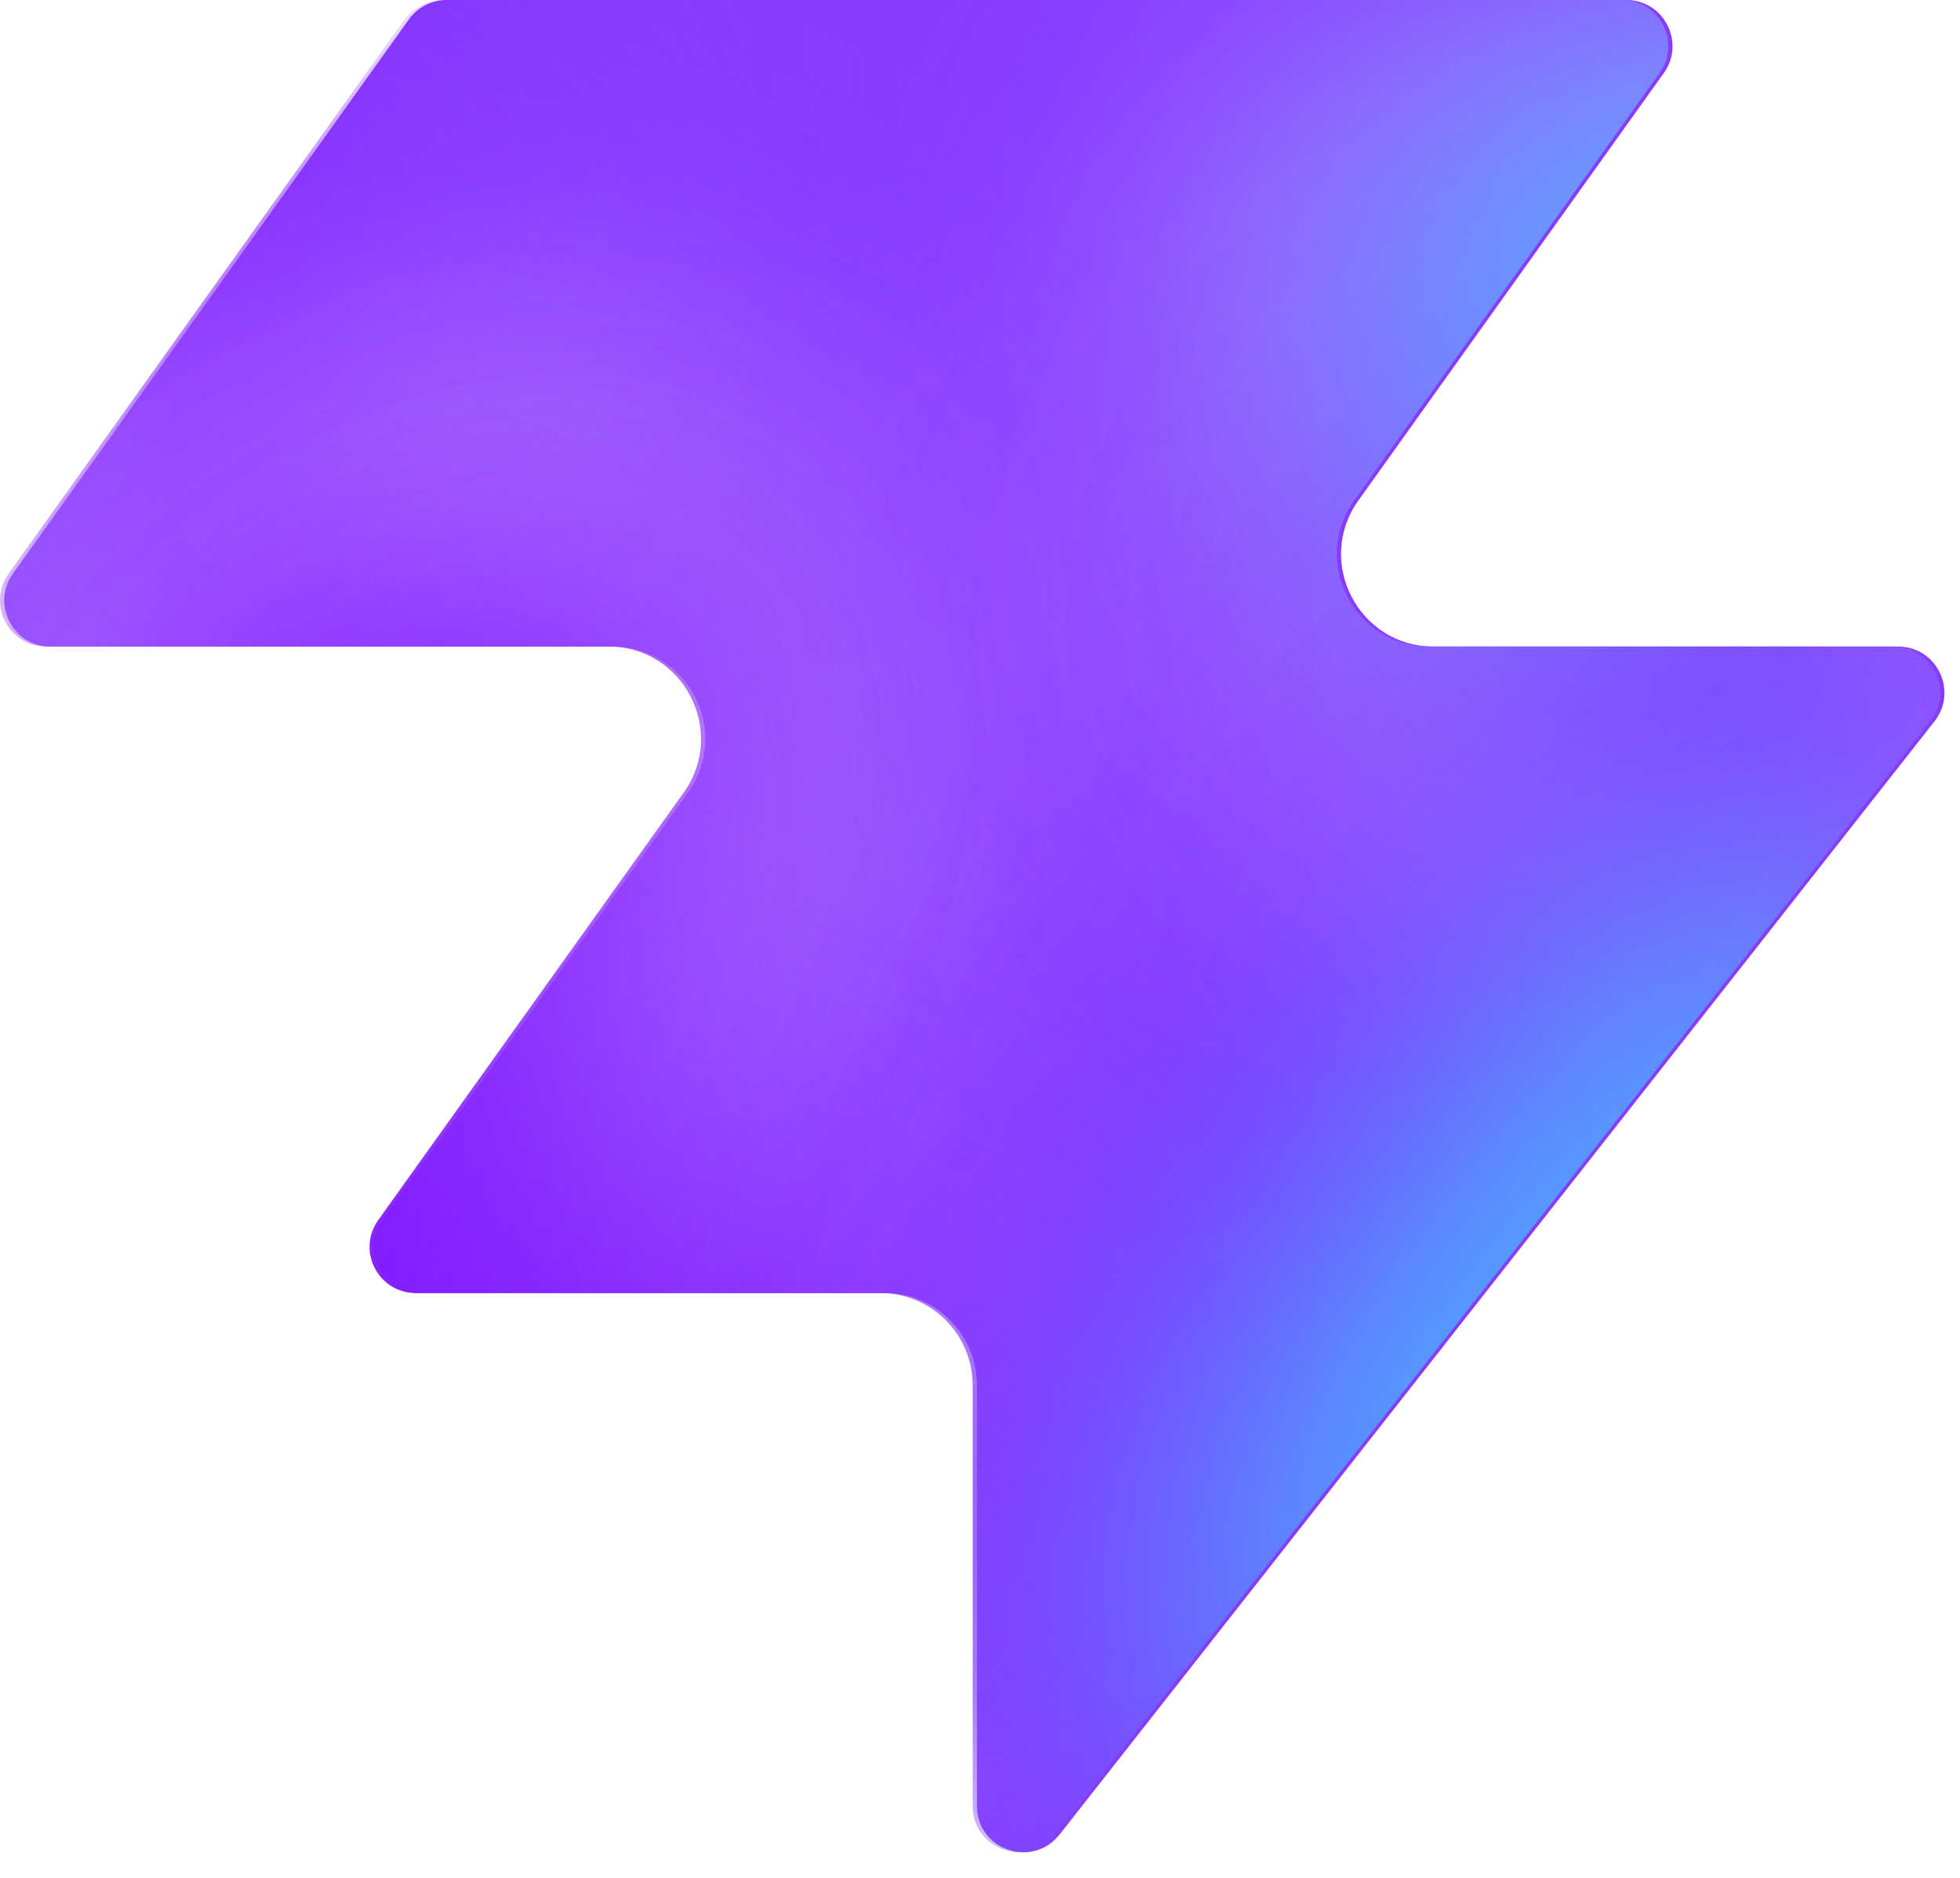
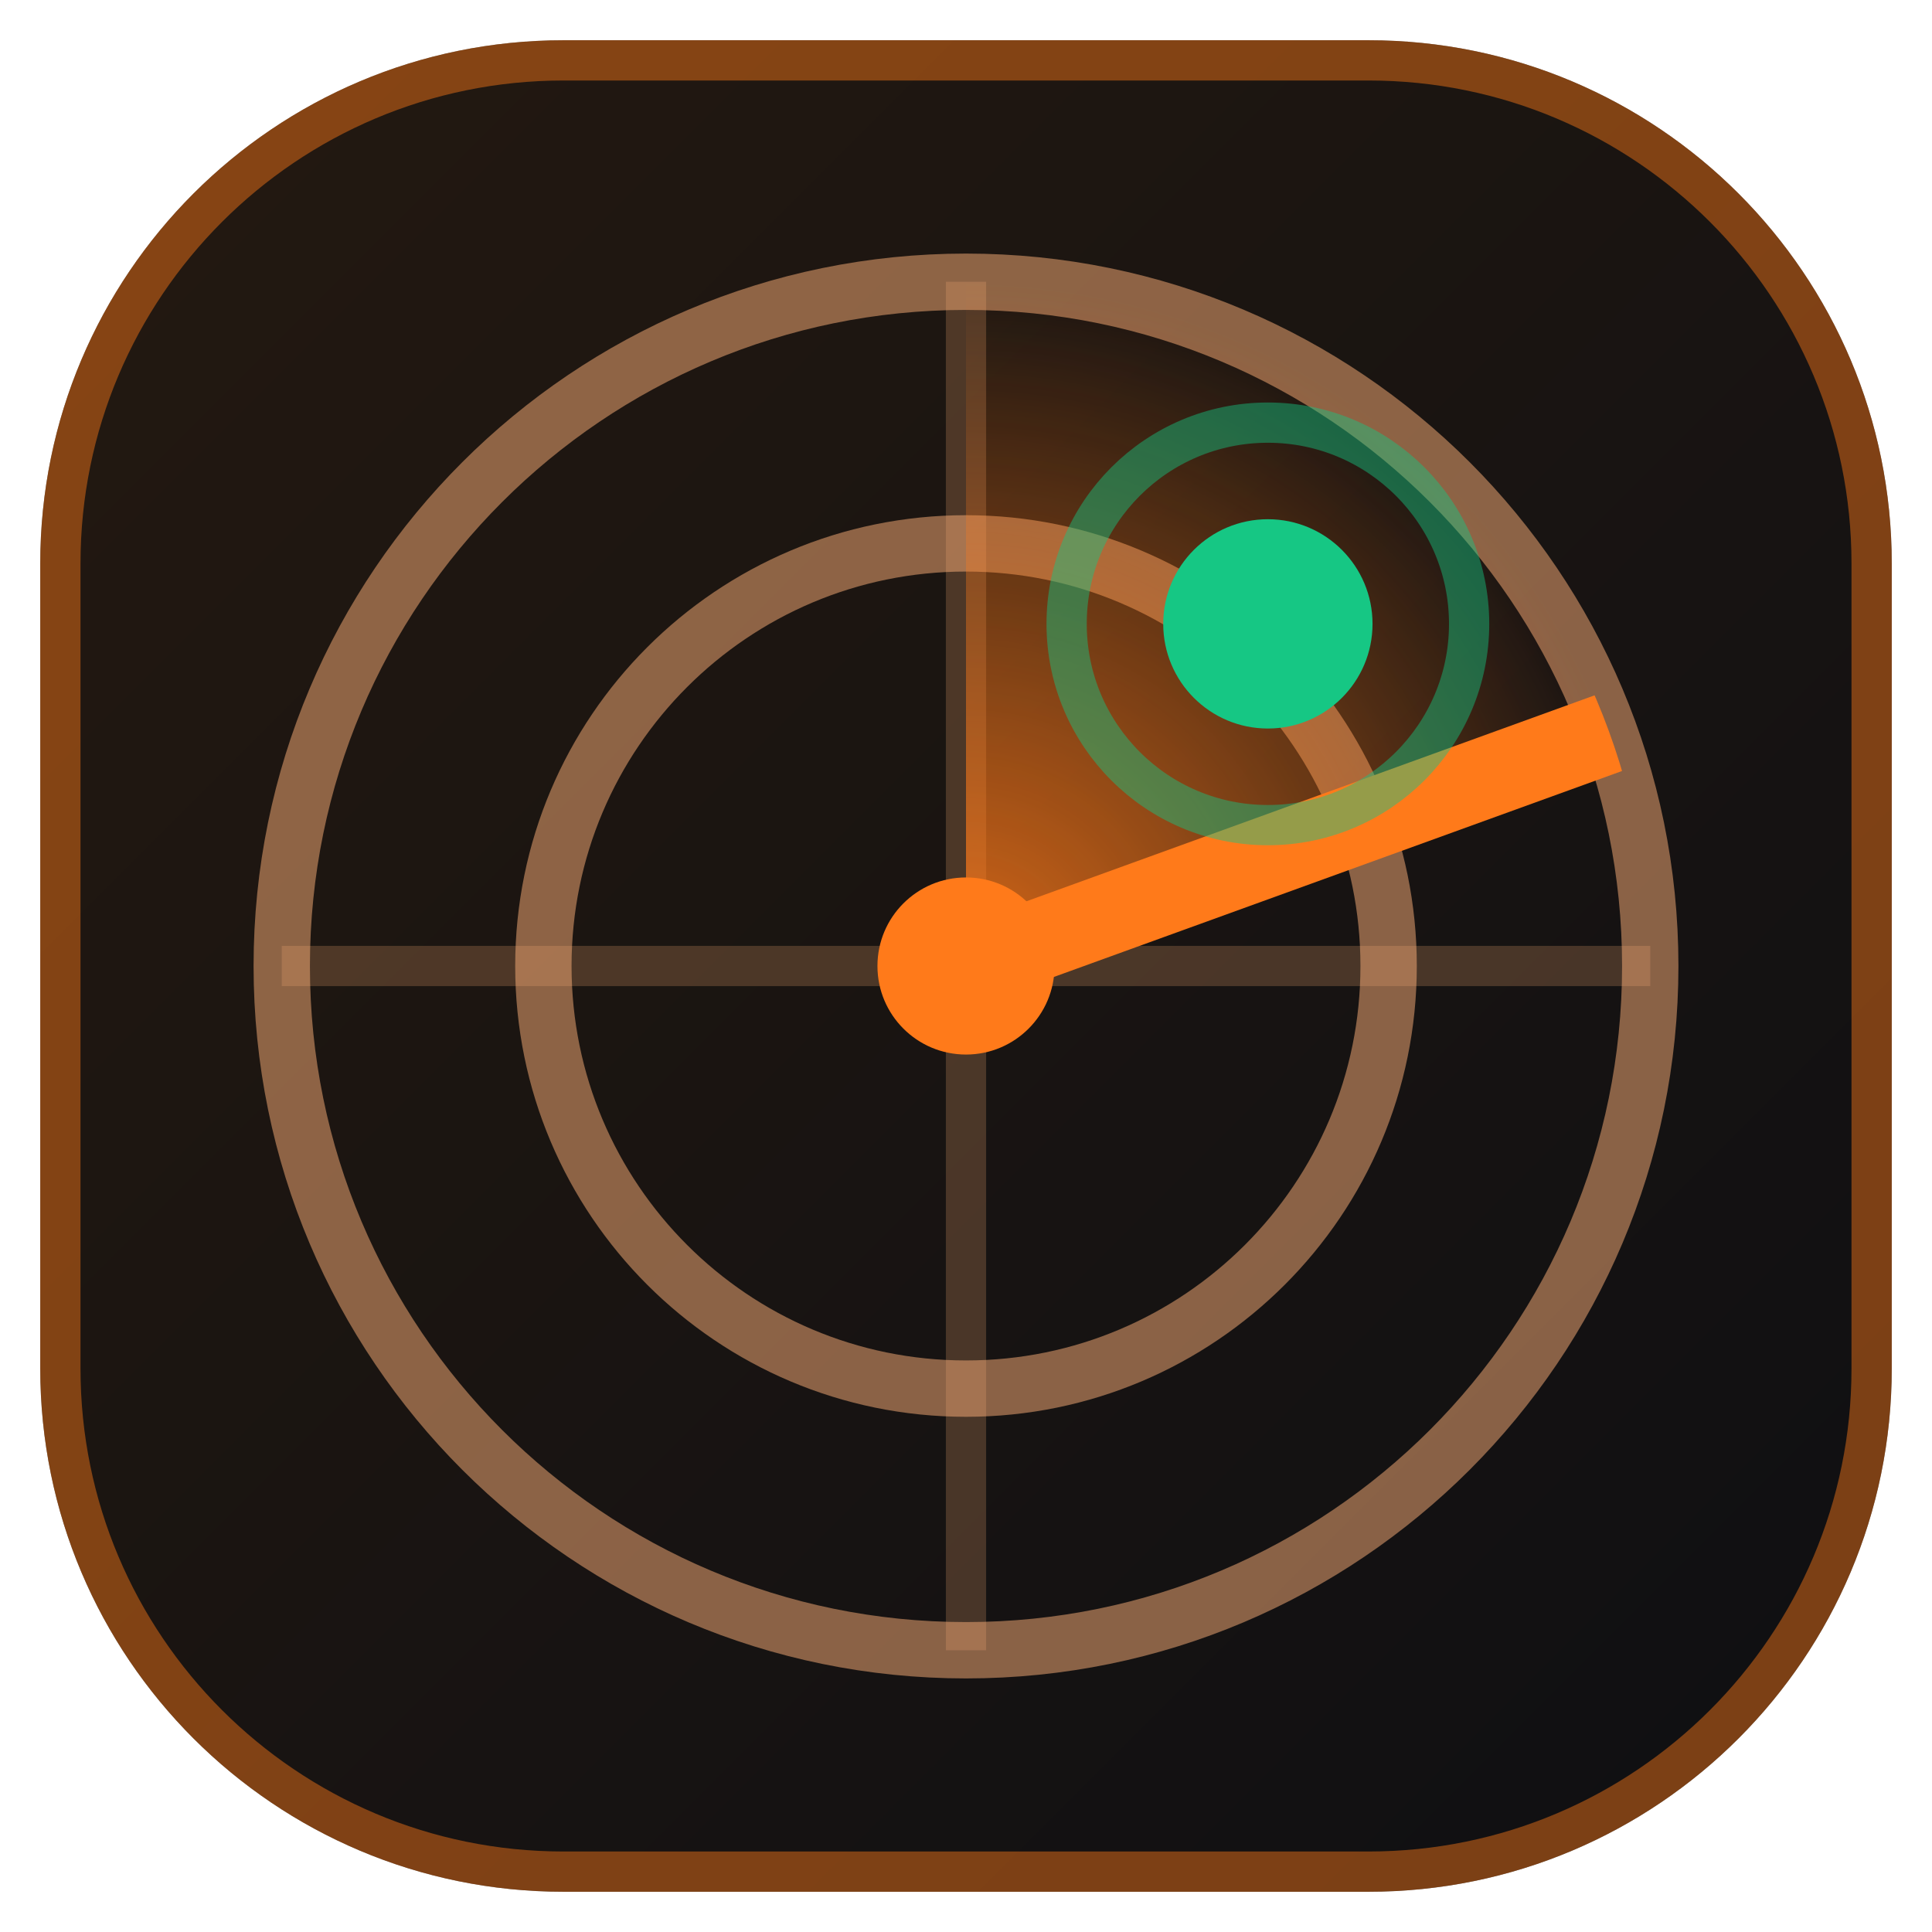
- <svg xmlns="http://www.w3.org/2000/svg" width="48" height="46" fill="none" viewBox="0 0 48 46">
-   <path fill="#863bff" d="M25.946 44.938c-.664.845-2.021.375-2.021-.698V33.937a2.26 2.26 0 0 0-2.262-2.262H10.287c-.92 0-1.456-1.04-.92-1.788l7.48-10.471c1.07-1.497 0-3.578-1.842-3.578H1.237c-.92 0-1.456-1.04-.92-1.788L10.013.474c.214-.297.556-.474.92-.474h28.894c.92 0 1.456 1.04.92 1.788l-7.48 10.471c-1.07 1.498 0 3.579 1.842 3.579h11.377c.943 0 1.473 1.088.89 1.83L25.947 44.94z" style="fill:#863bff;fill:color(display-p3 .525 .23 1);fill-opacity:1" />
-   <mask id="a" width="48" height="46" x="0" y="0" maskUnits="userSpaceOnUse" style="mask-type:alpha">
-     <path fill="#000" d="M25.842 44.938c-.664.844-2.021.375-2.021-.698V33.937a2.26 2.26 0 0 0-2.262-2.262H10.183c-.92 0-1.456-1.04-.92-1.788l7.48-10.471c1.07-1.498 0-3.579-1.842-3.579H1.133c-.92 0-1.456-1.04-.92-1.787L9.91.473c.214-.297.556-.474.92-.474h28.894c.92 0 1.456 1.04.92 1.788l-7.48 10.471c-1.07 1.498 0 3.578 1.842 3.578h11.377c.943 0 1.473 1.088.89 1.832L25.843 44.94z" style="fill:#000;fill-opacity:1" />
-   </mask>
-   <g mask="url(#a)">
-     <g filter="url(#b)">
-       <ellipse cx="5.508" cy="14.704" fill="#ede6ff" rx="5.508" ry="14.704" style="fill:#ede6ff;fill:color(display-p3 .927 .903 1);fill-opacity:1" transform="matrix(.00324 1 1 -.00324 -4.47 31.516)" />
-     </g>
-     <g filter="url(#c)">
-       <ellipse cx="10.399" cy="29.851" fill="#ede6ff" rx="10.399" ry="29.851" style="fill:#ede6ff;fill:color(display-p3 .927 .903 1);fill-opacity:1" transform="matrix(.00324 1 1 -.00324 -39.328 7.883)" />
-     </g>
-     <g filter="url(#d)">
-       <ellipse cx="5.508" cy="30.487" fill="#7e14ff" rx="5.508" ry="30.487" style="fill:#7e14ff;fill:color(display-p3 .492 .077 1);fill-opacity:1" transform="rotate(89.814 -25.913 -14.639)scale(1 -1)" />
-     </g>
-     <g filter="url(#e)">
-       <ellipse cx="5.508" cy="30.599" fill="#7e14ff" rx="5.508" ry="30.599" style="fill:#7e14ff;fill:color(display-p3 .492 .077 1);fill-opacity:1" transform="rotate(89.814 -32.644 -3.334)scale(1 -1)" />
-     </g>
-     <g filter="url(#f)">
-       <ellipse cx="5.508" cy="30.599" fill="#7e14ff" rx="5.508" ry="30.599" style="fill:#7e14ff;fill:color(display-p3 .492 .077 1);fill-opacity:1" transform="matrix(.00324 1 1 -.00324 -34.34 30.47)" />
-     </g>
-     <g filter="url(#g)">
-       <ellipse cx="14.072" cy="22.078" fill="#ede6ff" rx="14.072" ry="22.078" style="fill:#ede6ff;fill:color(display-p3 .927 .903 1);fill-opacity:1" transform="rotate(93.35 24.506 48.493)scale(-1 1)" />
-     </g>
-     <g filter="url(#h)">
-       <ellipse cx="3.47" cy="21.501" fill="#7e14ff" rx="3.47" ry="21.501" style="fill:#7e14ff;fill:color(display-p3 .492 .077 1);fill-opacity:1" transform="rotate(89.009 28.708 47.59)scale(-1 1)" />
-     </g>
-     <g filter="url(#i)">
-       <ellipse cx="3.47" cy="21.501" fill="#7e14ff" rx="3.47" ry="21.501" style="fill:#7e14ff;fill:color(display-p3 .492 .077 1);fill-opacity:1" transform="rotate(89.009 28.708 47.59)scale(-1 1)" />
-     </g>
-     <g filter="url(#j)">
-       <ellipse cx=".387" cy="8.972" fill="#7e14ff" rx="4.407" ry="29.108" style="fill:#7e14ff;fill:color(display-p3 .492 .077 1);fill-opacity:1" transform="rotate(39.51 .387 8.972)" />
-     </g>
-     <g filter="url(#k)">
-       <ellipse cx="47.523" cy="-6.092" fill="#7e14ff" rx="4.407" ry="29.108" style="fill:#7e14ff;fill:color(display-p3 .492 .077 1);fill-opacity:1" transform="rotate(37.892 47.523 -6.092)" />
-     </g>
-     <g filter="url(#l)">
-       <ellipse cx="41.412" cy="6.333" fill="#47bfff" rx="5.971" ry="9.665" style="fill:#47bfff;fill:color(display-p3 .28 .748 1);fill-opacity:1" transform="rotate(37.892 41.412 6.333)" />
-     </g>
-     <g filter="url(#m)">
-       <ellipse cx="-1.879" cy="38.332" fill="#7e14ff" rx="4.407" ry="29.108" style="fill:#7e14ff;fill:color(display-p3 .492 .077 1);fill-opacity:1" transform="rotate(37.892 -1.88 38.332)" />
-     </g>
-     <g filter="url(#n)">
-       <ellipse cx="-1.879" cy="38.332" fill="#7e14ff" rx="4.407" ry="29.108" style="fill:#7e14ff;fill:color(display-p3 .492 .077 1);fill-opacity:1" transform="rotate(37.892 -1.88 38.332)" />
-     </g>
-     <g filter="url(#o)">
-       <ellipse cx="35.651" cy="29.907" fill="#7e14ff" rx="4.407" ry="29.108" style="fill:#7e14ff;fill:color(display-p3 .492 .077 1);fill-opacity:1" transform="rotate(37.892 35.651 29.907)" />
-     </g>
-     <g filter="url(#p)">
-       <ellipse cx="38.418" cy="32.4" fill="#47bfff" rx="5.971" ry="15.297" style="fill:#47bfff;fill:color(display-p3 .28 .748 1);fill-opacity:1" transform="rotate(37.892 38.418 32.4)" />
-     </g>
+ <svg xmlns="http://www.w3.org/2000/svg" viewBox="0 0 48 48">
+   <defs>
+     <linearGradient id="bg" x1="0" y1="0" x2="1" y2="1">
+       <stop offset="0" stop-color="#241911" />
+       <stop offset="1" stop-color="#0E0F12" />
+     </linearGradient>
+     <radialGradient id="sw" cx="24" cy="24" r="17" gradientUnits="userSpaceOnUse">
+       <stop offset="0" stop-color="#FF7A1A" stop-opacity=".95" />
+       <stop offset="1" stop-color="#FF7A1A" stop-opacity="0" />
+     </radialGradient>
+     <clipPath id="c">
+       <circle cx="24" cy="24" r="17" />
+     </clipPath>
+   </defs>
+   <rect x="1" y="1" width="46" height="46" rx="13" fill="url(#bg)" />
+   <rect x="1.5" y="1.5" width="45" height="45" rx="12.5" fill="none" stroke="#FF7A1A" stroke-opacity=".45" />
+   <g fill="none" stroke="#FFB27A" stroke-opacity=".5" stroke-width="1.4">
+     <circle cx="24" cy="24" r="17" />
+     <circle cx="24" cy="24" r="10.5" />
+     <path d="M24 7v34M7 24h34" stroke-opacity=".22" stroke-width="1" />
  </g>
-   <defs>
-     <filter id="b" width="60.045" height="41.654" x="-19.77" y="16.149" color-interpolation-filters="sRGB" filterUnits="userSpaceOnUse">
-       <feFlood flood-opacity="0" result="BackgroundImageFix" />
-       <feBlend in="SourceGraphic" in2="BackgroundImageFix" result="shape" />
-       <feGaussianBlur result="effect1_foregroundBlur_2002_17158" stdDeviation="7.659" />
-     </filter>
-     <filter id="c" width="90.34" height="51.437" x="-54.613" y="-7.533" color-interpolation-filters="sRGB" filterUnits="userSpaceOnUse">
-       <feFlood flood-opacity="0" result="BackgroundImageFix" />
-       <feBlend in="SourceGraphic" in2="BackgroundImageFix" result="shape" />
-       <feGaussianBlur result="effect1_foregroundBlur_2002_17158" stdDeviation="7.659" />
-     </filter>
-     <filter id="d" width="79.355" height="29.4" x="-49.64" y="2.03" color-interpolation-filters="sRGB" filterUnits="userSpaceOnUse">
-       <feFlood flood-opacity="0" result="BackgroundImageFix" />
-       <feBlend in="SourceGraphic" in2="BackgroundImageFix" result="shape" />
-       <feGaussianBlur result="effect1_foregroundBlur_2002_17158" stdDeviation="4.596" />
-     </filter>
-     <filter id="e" width="79.579" height="29.4" x="-45.045" y="20.029" color-interpolation-filters="sRGB" filterUnits="userSpaceOnUse">
-       <feFlood flood-opacity="0" result="BackgroundImageFix" />
-       <feBlend in="SourceGraphic" in2="BackgroundImageFix" result="shape" />
-       <feGaussianBlur result="effect1_foregroundBlur_2002_17158" stdDeviation="4.596" />
-     </filter>
-     <filter id="f" width="79.579" height="29.4" x="-43.513" y="21.178" color-interpolation-filters="sRGB" filterUnits="userSpaceOnUse">
-       <feFlood flood-opacity="0" result="BackgroundImageFix" />
-       <feBlend in="SourceGraphic" in2="BackgroundImageFix" result="shape" />
-       <feGaussianBlur result="effect1_foregroundBlur_2002_17158" stdDeviation="4.596" />
-     </filter>
-     <filter id="g" width="74.749" height="58.852" x="15.756" y="-17.901" color-interpolation-filters="sRGB" filterUnits="userSpaceOnUse">
-       <feFlood flood-opacity="0" result="BackgroundImageFix" />
-       <feBlend in="SourceGraphic" in2="BackgroundImageFix" result="shape" />
-       <feGaussianBlur result="effect1_foregroundBlur_2002_17158" stdDeviation="7.659" />
-     </filter>
-     <filter id="h" width="61.377" height="25.362" x="23.548" y="2.284" color-interpolation-filters="sRGB" filterUnits="userSpaceOnUse">
-       <feFlood flood-opacity="0" result="BackgroundImageFix" />
-       <feBlend in="SourceGraphic" in2="BackgroundImageFix" result="shape" />
-       <feGaussianBlur result="effect1_foregroundBlur_2002_17158" stdDeviation="4.596" />
-     </filter>
-     <filter id="i" width="61.377" height="25.362" x="23.548" y="2.284" color-interpolation-filters="sRGB" filterUnits="userSpaceOnUse">
-       <feFlood flood-opacity="0" result="BackgroundImageFix" />
-       <feBlend in="SourceGraphic" in2="BackgroundImageFix" result="shape" />
-       <feGaussianBlur result="effect1_foregroundBlur_2002_17158" stdDeviation="4.596" />
-     </filter>
-     <filter id="j" width="56.045" height="63.649" x="-27.636" y="-22.853" color-interpolation-filters="sRGB" filterUnits="userSpaceOnUse">
-       <feFlood flood-opacity="0" result="BackgroundImageFix" />
-       <feBlend in="SourceGraphic" in2="BackgroundImageFix" result="shape" />
-       <feGaussianBlur result="effect1_foregroundBlur_2002_17158" stdDeviation="4.596" />
-     </filter>
-     <filter id="k" width="54.814" height="64.646" x="20.116" y="-38.415" color-interpolation-filters="sRGB" filterUnits="userSpaceOnUse">
-       <feFlood flood-opacity="0" result="BackgroundImageFix" />
-       <feBlend in="SourceGraphic" in2="BackgroundImageFix" result="shape" />
-       <feGaussianBlur result="effect1_foregroundBlur_2002_17158" stdDeviation="4.596" />
-     </filter>
-     <filter id="l" width="33.541" height="35.313" x="24.641" y="-11.323" color-interpolation-filters="sRGB" filterUnits="userSpaceOnUse">
-       <feFlood flood-opacity="0" result="BackgroundImageFix" />
-       <feBlend in="SourceGraphic" in2="BackgroundImageFix" result="shape" />
-       <feGaussianBlur result="effect1_foregroundBlur_2002_17158" stdDeviation="4.596" />
-     </filter>
-     <filter id="m" width="54.814" height="64.646" x="-29.286" y="6.009" color-interpolation-filters="sRGB" filterUnits="userSpaceOnUse">
-       <feFlood flood-opacity="0" result="BackgroundImageFix" />
-       <feBlend in="SourceGraphic" in2="BackgroundImageFix" result="shape" />
-       <feGaussianBlur result="effect1_foregroundBlur_2002_17158" stdDeviation="4.596" />
-     </filter>
-     <filter id="n" width="54.814" height="64.646" x="-29.286" y="6.009" color-interpolation-filters="sRGB" filterUnits="userSpaceOnUse">
-       <feFlood flood-opacity="0" result="BackgroundImageFix" />
-       <feBlend in="SourceGraphic" in2="BackgroundImageFix" result="shape" />
-       <feGaussianBlur result="effect1_foregroundBlur_2002_17158" stdDeviation="4.596" />
-     </filter>
-     <filter id="o" width="54.814" height="64.646" x="8.244" y="-2.416" color-interpolation-filters="sRGB" filterUnits="userSpaceOnUse">
-       <feFlood flood-opacity="0" result="BackgroundImageFix" />
-       <feBlend in="SourceGraphic" in2="BackgroundImageFix" result="shape" />
-       <feGaussianBlur result="effect1_foregroundBlur_2002_17158" stdDeviation="4.596" />
-     </filter>
-     <filter id="p" width="39.409" height="43.623" x="18.713" y="10.588" color-interpolation-filters="sRGB" filterUnits="userSpaceOnUse">
-       <feFlood flood-opacity="0" result="BackgroundImageFix" />
-       <feBlend in="SourceGraphic" in2="BackgroundImageFix" result="shape" />
-       <feGaussianBlur result="effect1_foregroundBlur_2002_17158" stdDeviation="4.596" />
-     </filter>
-   </defs>
+   <g clip-path="url(#c)">
+     <path d="M24 24 L24 7 A17 17 0 0 1 40 18.2 Z" fill="url(#sw)" opacity=".85" />
+     <path d="M24 24 L40 18.2" stroke="#FF7A1A" stroke-width="2" stroke-linecap="round" />
+   </g>
+   <circle cx="31.5" cy="15.5" r="2.6" fill="#16C784" />
+   <circle cx="31.5" cy="15.5" r="5" fill="none" stroke="#16C784" stroke-opacity=".45" />
+   <circle cx="24" cy="24" r="2.2" fill="#FF7A1A" />
</svg>
